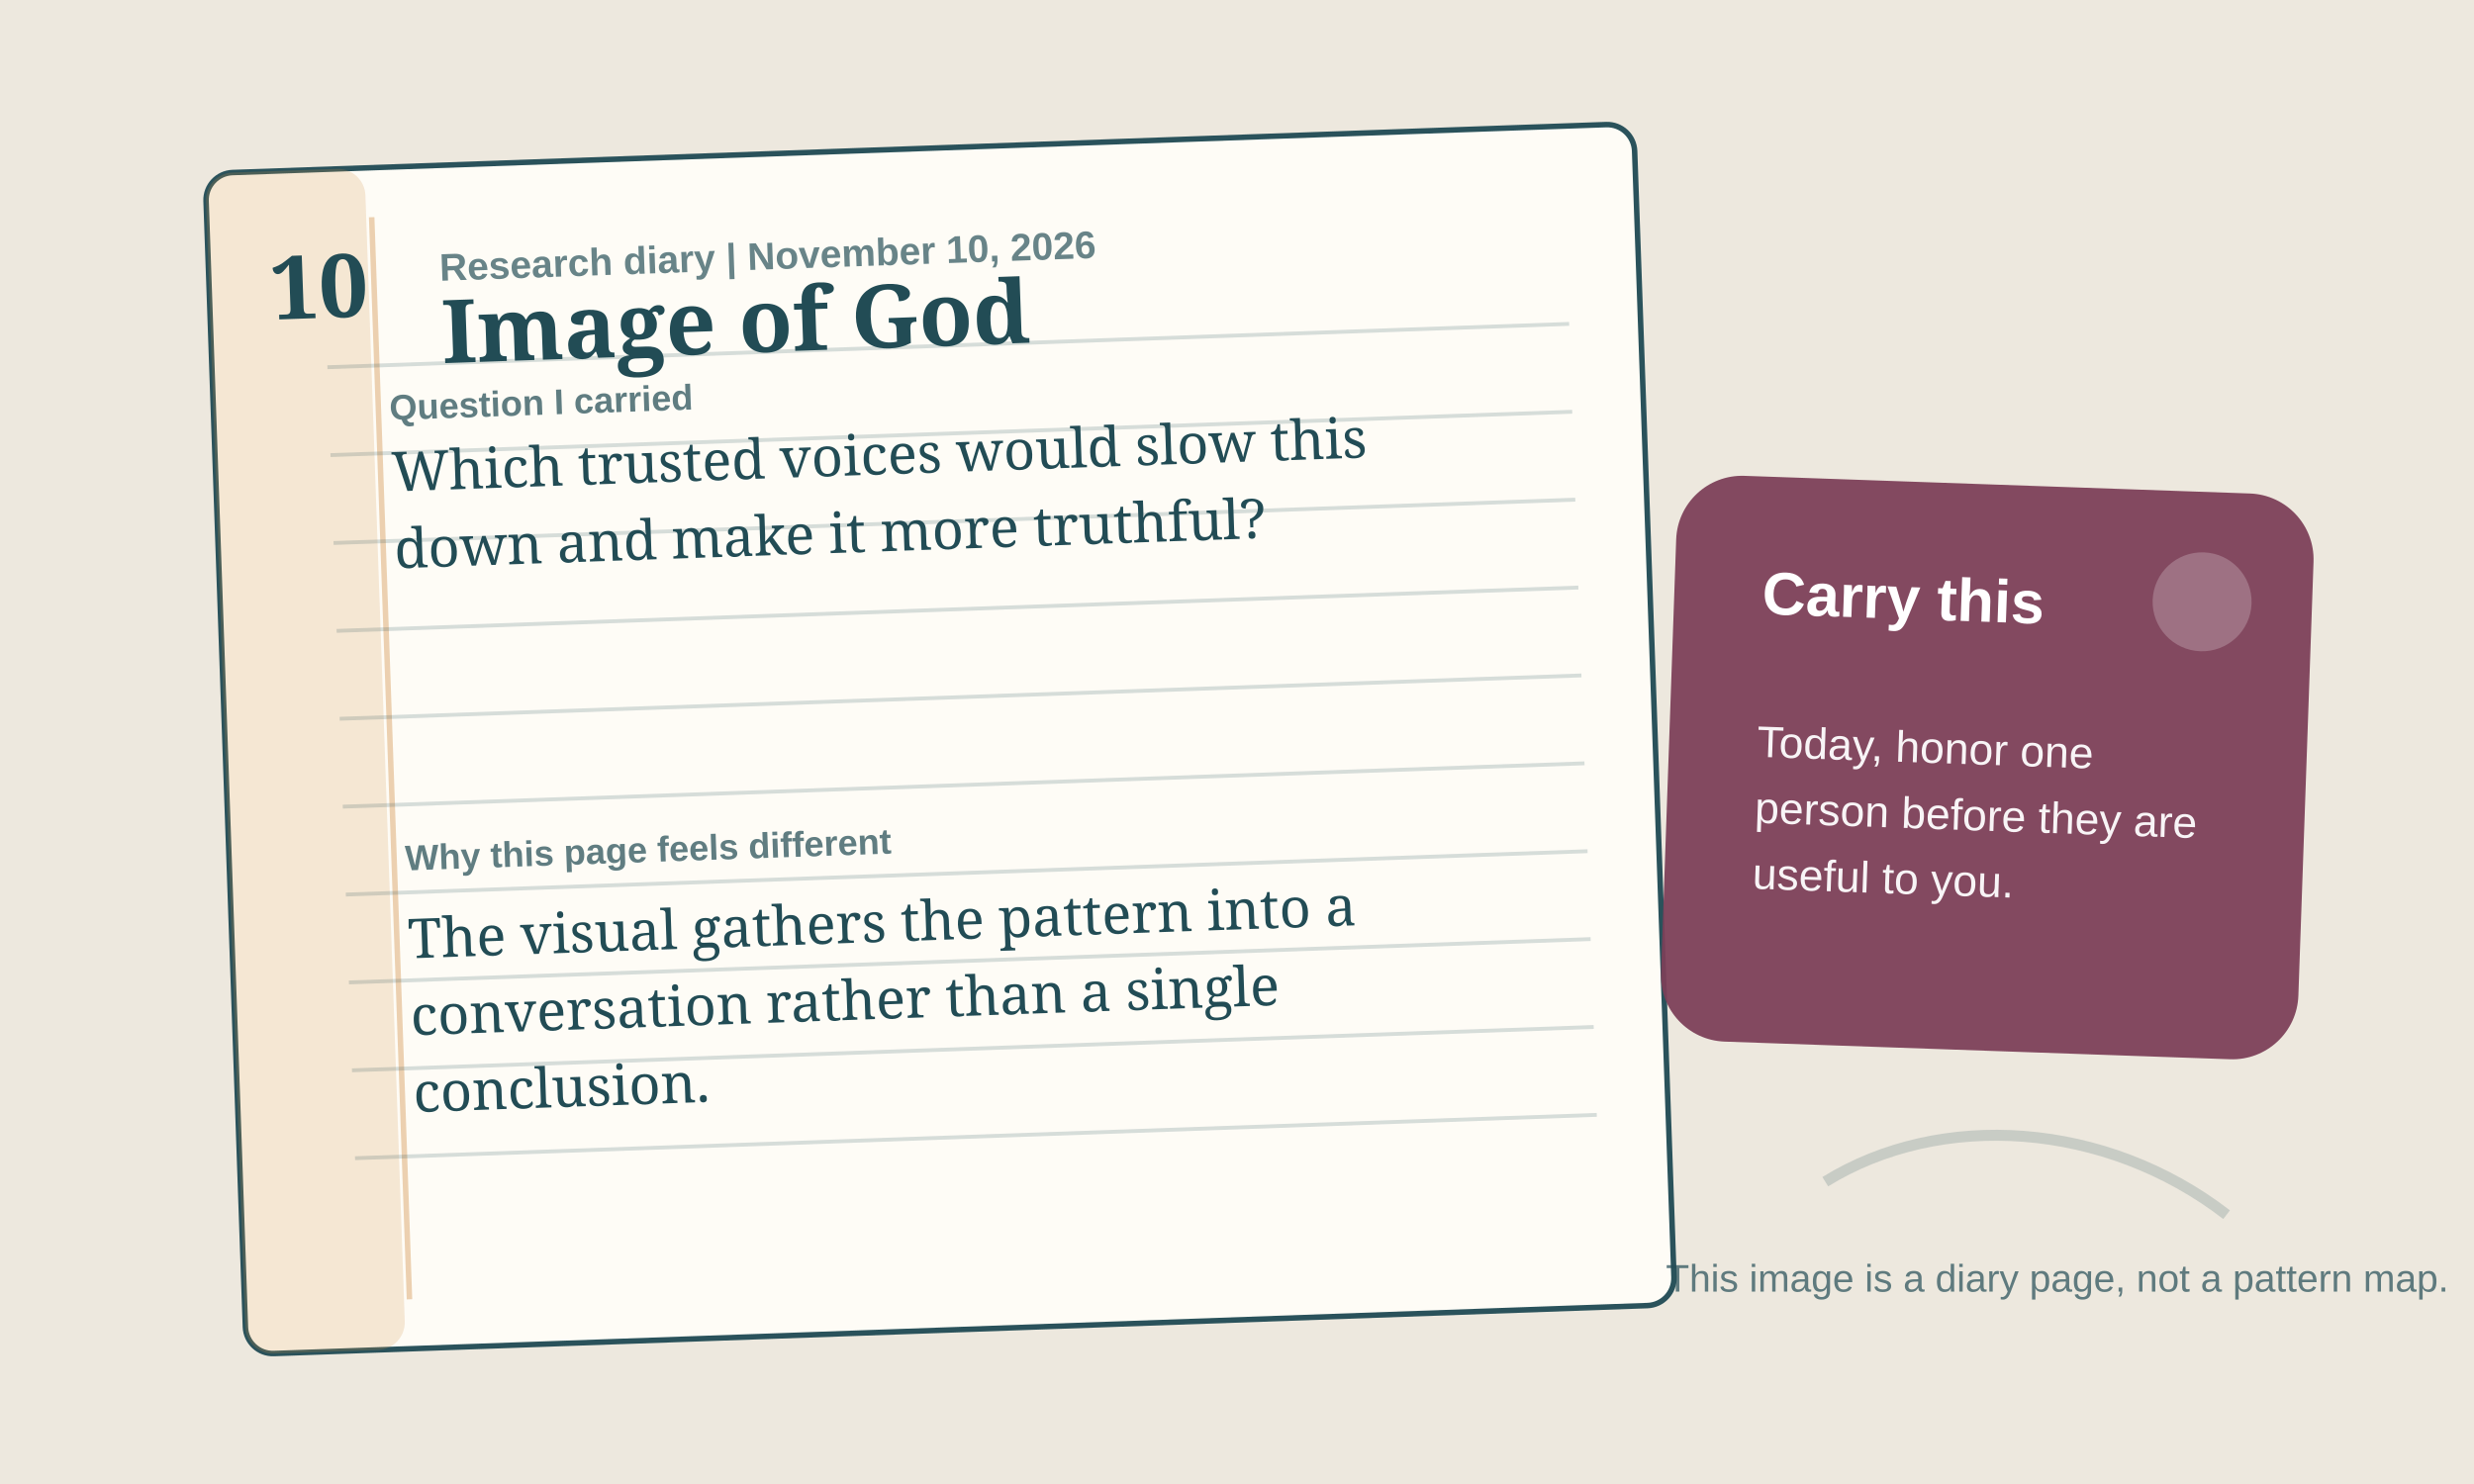
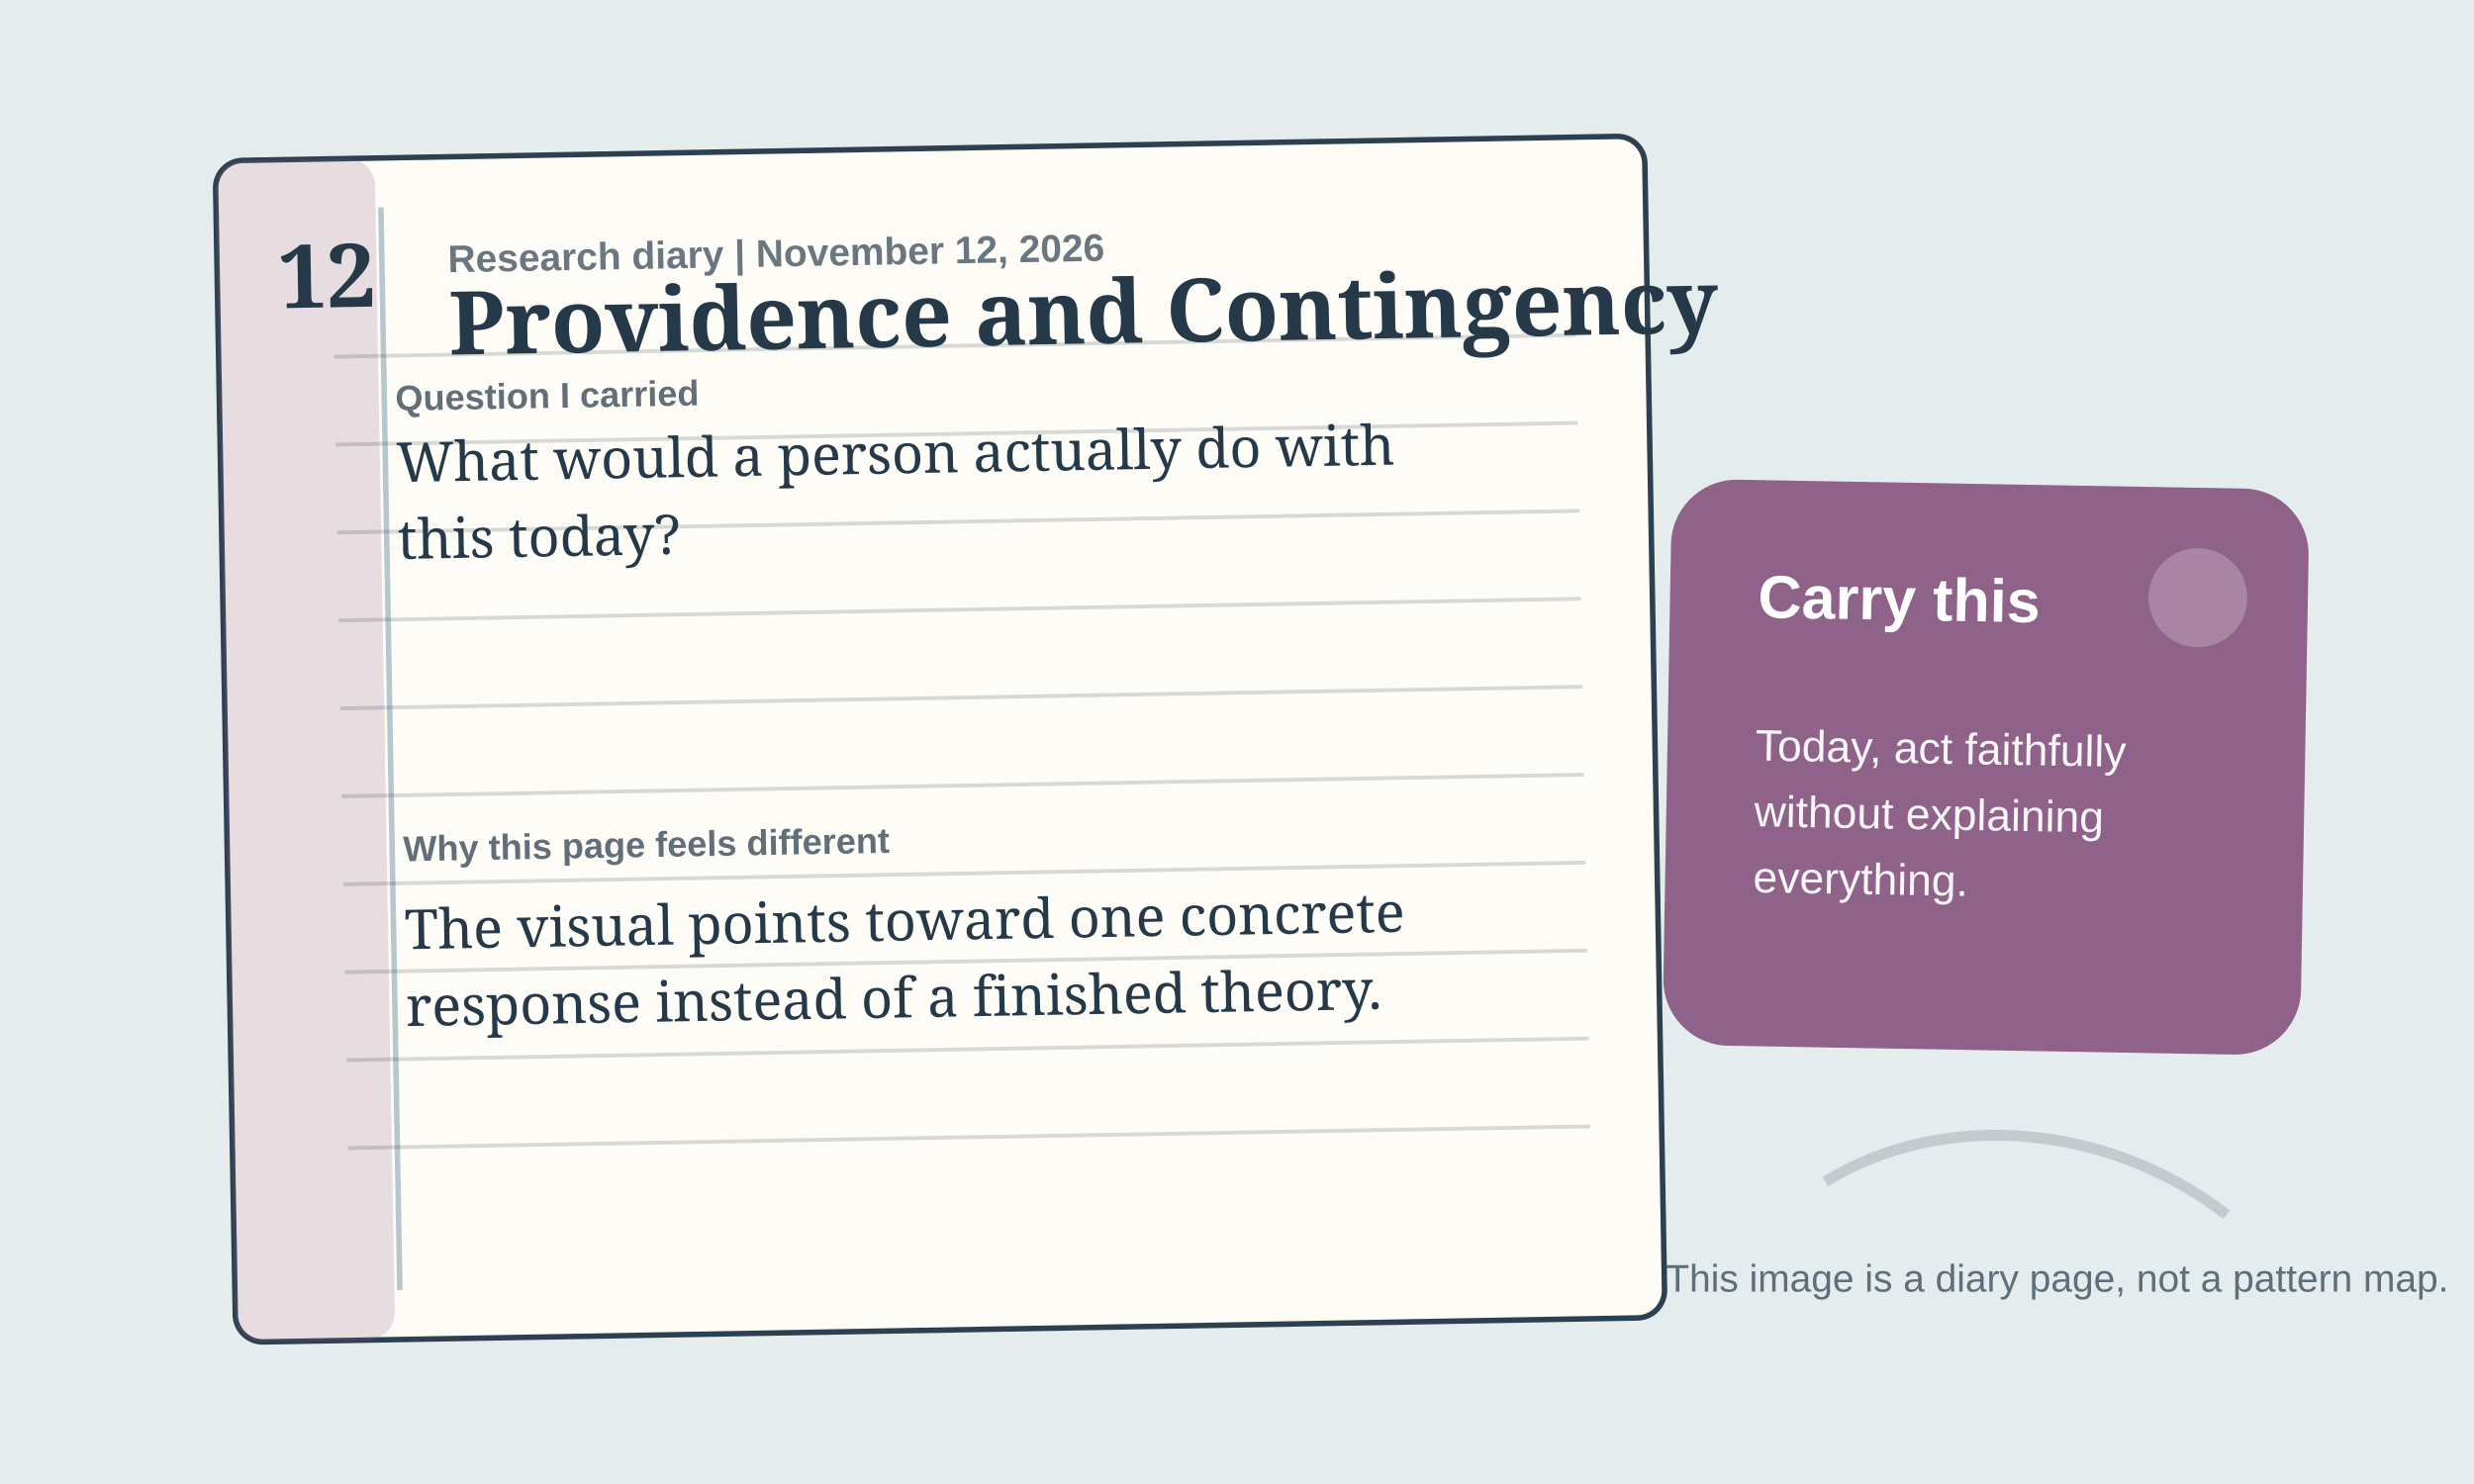
<svg xmlns="http://www.w3.org/2000/svg" width="900" height="540" viewBox="0 0 900 540" role="img" aria-labelledby="title desc">
  <style>
-     .eyebrow { font: 700 14px Arial, sans-serif; letter-spacing: 0; fill: #224c55; opacity: 0.68; }
-     .title { font: 700 32px Georgia, serif; letter-spacing: 0; fill: #224c55; }
-     .diary { font: 20px Georgia, serif; letter-spacing: 0; fill: #224c55; }
-     .label { font: 700 13px Arial, sans-serif; letter-spacing: 0; fill: #224c55; opacity: 0.72; }
+     .eyebrow { font: 700 14px Arial, sans-serif; letter-spacing: 0; fill: #253949; opacity: 0.68; }
+     .title { font: 700 32px Georgia, serif; letter-spacing: 0; fill: #253949; }
+     .diary { font: 20px Georgia, serif; letter-spacing: 0; fill: #253949; }
+     .label { font: 700 13px Arial, sans-serif; letter-spacing: 0; fill: #253949; opacity: 0.72; }
    .cardtitle { font: 700 22px Arial, sans-serif; letter-spacing: 0; fill: #ffffff; }
    .cardtext { font: 16px Arial, sans-serif; letter-spacing: 0; fill: #ffffff; opacity: 0.94; }
-     .small { font: 14px Arial, sans-serif; letter-spacing: 0; fill: #224c55; opacity: 0.70; }
+     .small { font: 14px Arial, sans-serif; letter-spacing: 0; fill: #253949; opacity: 0.70; }
  </style>
-   <rect width="900" height="540" fill="#f7efe5" />
-   <rect x="0" y="0" width="900" height="540" fill="#224c55" opacity="0.05" />
-   <g transform="rotate(-2 340 270)">
-     <rect x="82" y="54" width="520" height="430" rx="10" fill="#fffdf7" stroke="#224c55" stroke-width="2" opacity="0.96" />
-     <rect x="82" y="54" width="58" height="430" rx="10" fill="#d18f46" opacity="0.20" />
-     <line x1="142" y1="72" x2="142" y2="466" stroke="#d18f46" stroke-width="2" opacity="0.40" />
-     <line x1="124" y1="126" x2="576" y2="126" stroke="#224c55" stroke-width="1.4" opacity="0.18" />
-     <line x1="124" y1="158" x2="576" y2="158" stroke="#224c55" stroke-width="1.4" opacity="0.18" />
-     <line x1="124" y1="190" x2="576" y2="190" stroke="#224c55" stroke-width="1.4" opacity="0.18" />
-     <line x1="124" y1="222" x2="576" y2="222" stroke="#224c55" stroke-width="1.4" opacity="0.18" />
-     <line x1="124" y1="254" x2="576" y2="254" stroke="#224c55" stroke-width="1.4" opacity="0.18" />
-     <line x1="124" y1="286" x2="576" y2="286" stroke="#224c55" stroke-width="1.4" opacity="0.18" />
-     <line x1="124" y1="318" x2="576" y2="318" stroke="#224c55" stroke-width="1.4" opacity="0.18" />
-     <line x1="124" y1="350" x2="576" y2="350" stroke="#224c55" stroke-width="1.4" opacity="0.18" />
-     <line x1="124" y1="382" x2="576" y2="382" stroke="#224c55" stroke-width="1.4" opacity="0.18" />
-     <line x1="124" y1="414" x2="576" y2="414" stroke="#224c55" stroke-width="1.4" opacity="0.18" />
-     <text x="166" y="96" class="eyebrow">Research diary | November 10, 2026</text>
-     <text x="166" y="126" class="title">Image of God</text>
+   <rect width="900" height="540" fill="#eef4f7" />
+   <rect x="0" y="0" width="900" height="540" fill="#253949" opacity="0.05" />
+   <g transform="rotate(-1 340 270)">
+     <rect x="82" y="54" width="520" height="430" rx="10" fill="#fffdf7" stroke="#253949" stroke-width="2" opacity="0.96" />
+     <rect x="82" y="54" width="58" height="430" rx="10" fill="#8a5a83" opacity="0.20" />
+     <line x1="142" y1="72" x2="142" y2="466" stroke="#4d7890" stroke-width="2" opacity="0.40" />
+     <line x1="124" y1="126" x2="576" y2="126" stroke="#253949" stroke-width="1.4" opacity="0.18" />
+     <line x1="124" y1="158" x2="576" y2="158" stroke="#253949" stroke-width="1.4" opacity="0.18" />
+     <line x1="124" y1="190" x2="576" y2="190" stroke="#253949" stroke-width="1.4" opacity="0.18" />
+     <line x1="124" y1="222" x2="576" y2="222" stroke="#253949" stroke-width="1.4" opacity="0.18" />
+     <line x1="124" y1="254" x2="576" y2="254" stroke="#253949" stroke-width="1.4" opacity="0.18" />
+     <line x1="124" y1="286" x2="576" y2="286" stroke="#253949" stroke-width="1.4" opacity="0.18" />
+     <line x1="124" y1="318" x2="576" y2="318" stroke="#253949" stroke-width="1.4" opacity="0.18" />
+     <line x1="124" y1="350" x2="576" y2="350" stroke="#253949" stroke-width="1.4" opacity="0.18" />
+     <line x1="124" y1="382" x2="576" y2="382" stroke="#253949" stroke-width="1.4" opacity="0.18" />
+     <line x1="124" y1="414" x2="576" y2="414" stroke="#253949" stroke-width="1.4" opacity="0.18" />
+     <text x="166" y="96" class="eyebrow">Research diary | November 12, 2026</text>
+     <text x="166" y="126" class="title">Providence and Contingency</text>
    <text x="146" y="146" class="label">Question I carried</text>
-     <text x="104" y="108" class="title">10</text>
+     <text x="104" y="108" class="title">12</text>
  </g>
-   <g transform="rotate(-2 340 270)">
-     <text x="146" y="172" class="diary">Which trusted voices would slow this</text>
-     <text x="146" y="200" class="diary">down and make it more truthful?</text>
+   <g transform="rotate(-1 340 270)">
+     <text x="146" y="172" class="diary">What would a person actually do with</text>
+     <text x="146" y="200" class="diary">this today?</text>
    <text x="146" y="310" class="label">Why this page feels different</text>
-     <text x="146" y="342" class="diary">The visual gathers the pattern into a</text>
-     <text x="146" y="370" class="diary">conversation rather than a single</text>
-     <text x="146" y="398" class="diary">conclusion.</text>
+     <text x="146" y="342" class="diary">The visual points toward one concrete</text>
+     <text x="146" y="370" class="diary">response instead of a finished theory.</text>
  </g>
-   <g transform="rotate(2 714 306)">
-     <rect x="606" y="176" width="232" height="206" rx="24" fill="#7c3f58" opacity="0.94" />
+   <g transform="rotate(1 714 306)">
+     <rect x="606" y="176" width="232" height="206" rx="24" fill="#8a5a83" opacity="0.94" />
    <circle cx="798" cy="216" r="18" fill="#ffffff" opacity="0.22" />
    <text x="638" y="226" class="cardtitle">Carry this</text>
-     <text x="638" y="278" class="cardtext">Today, honor one</text>
-     <text x="638" y="302" class="cardtext">person before they are</text>
-     <text x="638" y="326" class="cardtext">useful to you.</text>
+     <text x="638" y="278" class="cardtext">Today, act faithfully</text>
+     <text x="638" y="302" class="cardtext">without explaining</text>
+     <text x="638" y="326" class="cardtext">everything.</text>
  </g>
-   <path d="M664 430 C706 404 766 408 810 442" fill="none" stroke="#224c55" stroke-width="4" opacity="0.18" />
+   <path d="M664 430 C706 404 766 408 810 442" fill="none" stroke="#253949" stroke-width="4" opacity="0.18" />
  <text x="606" y="470" class="small">This image is a diary page, not a pattern map.</text>
</svg>
